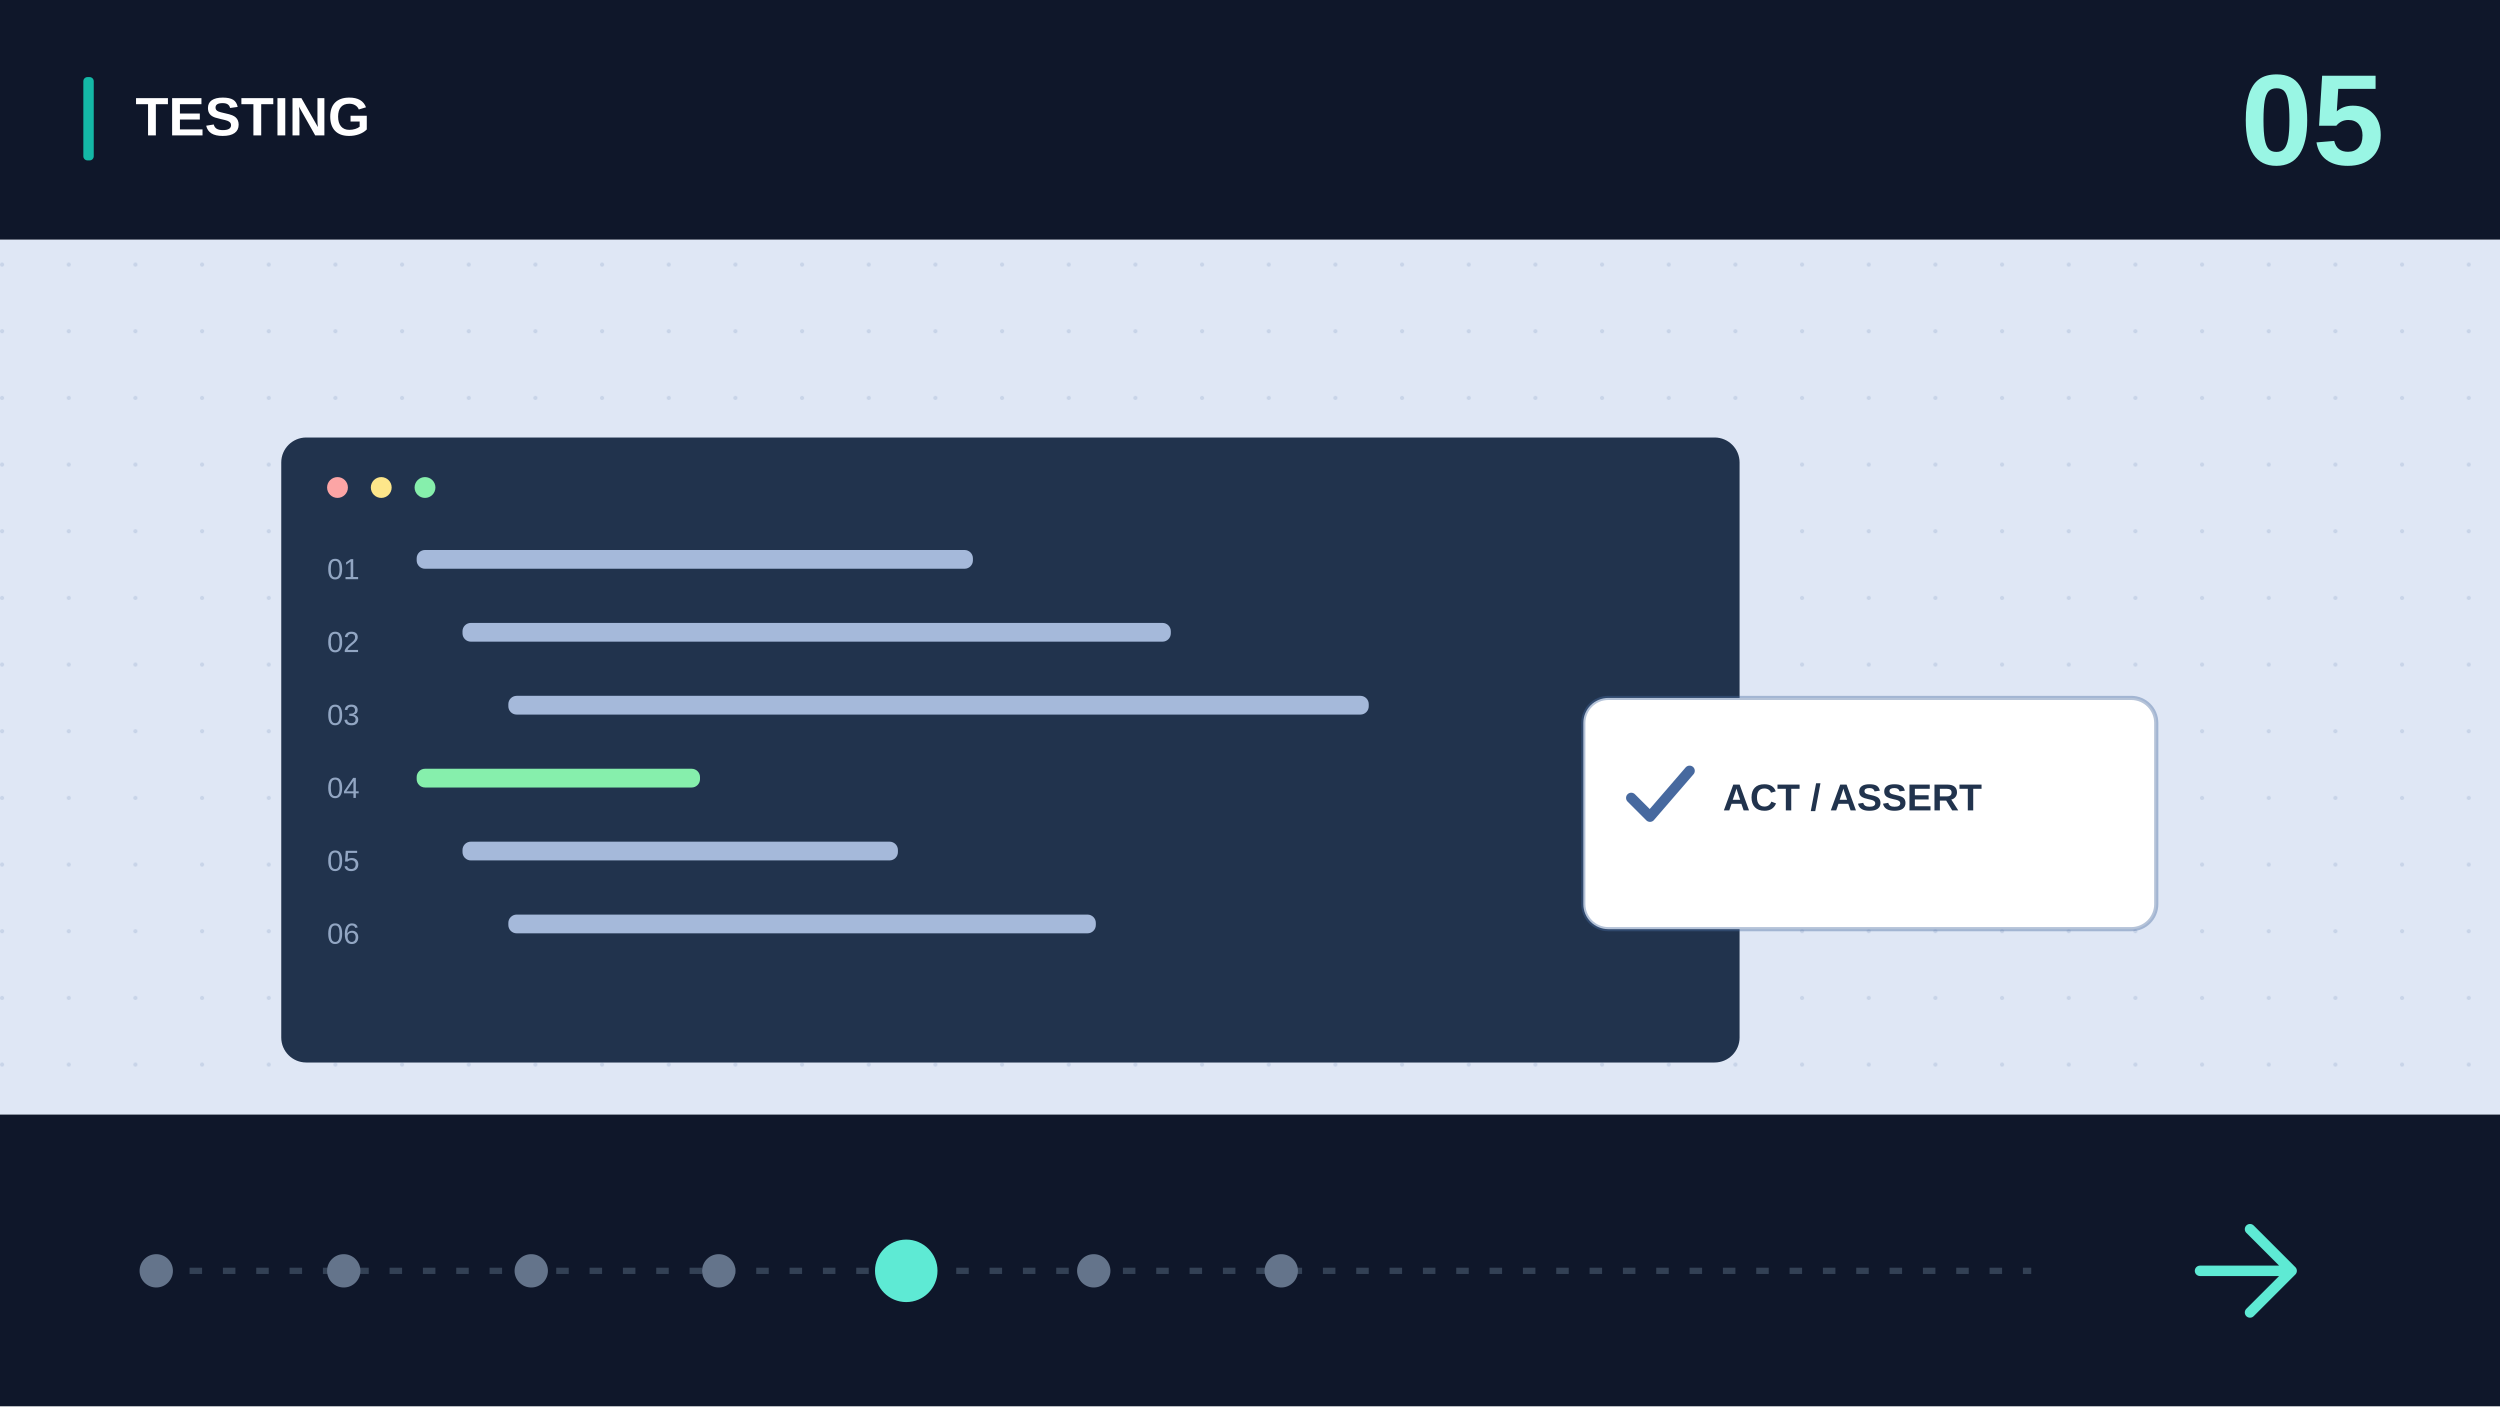
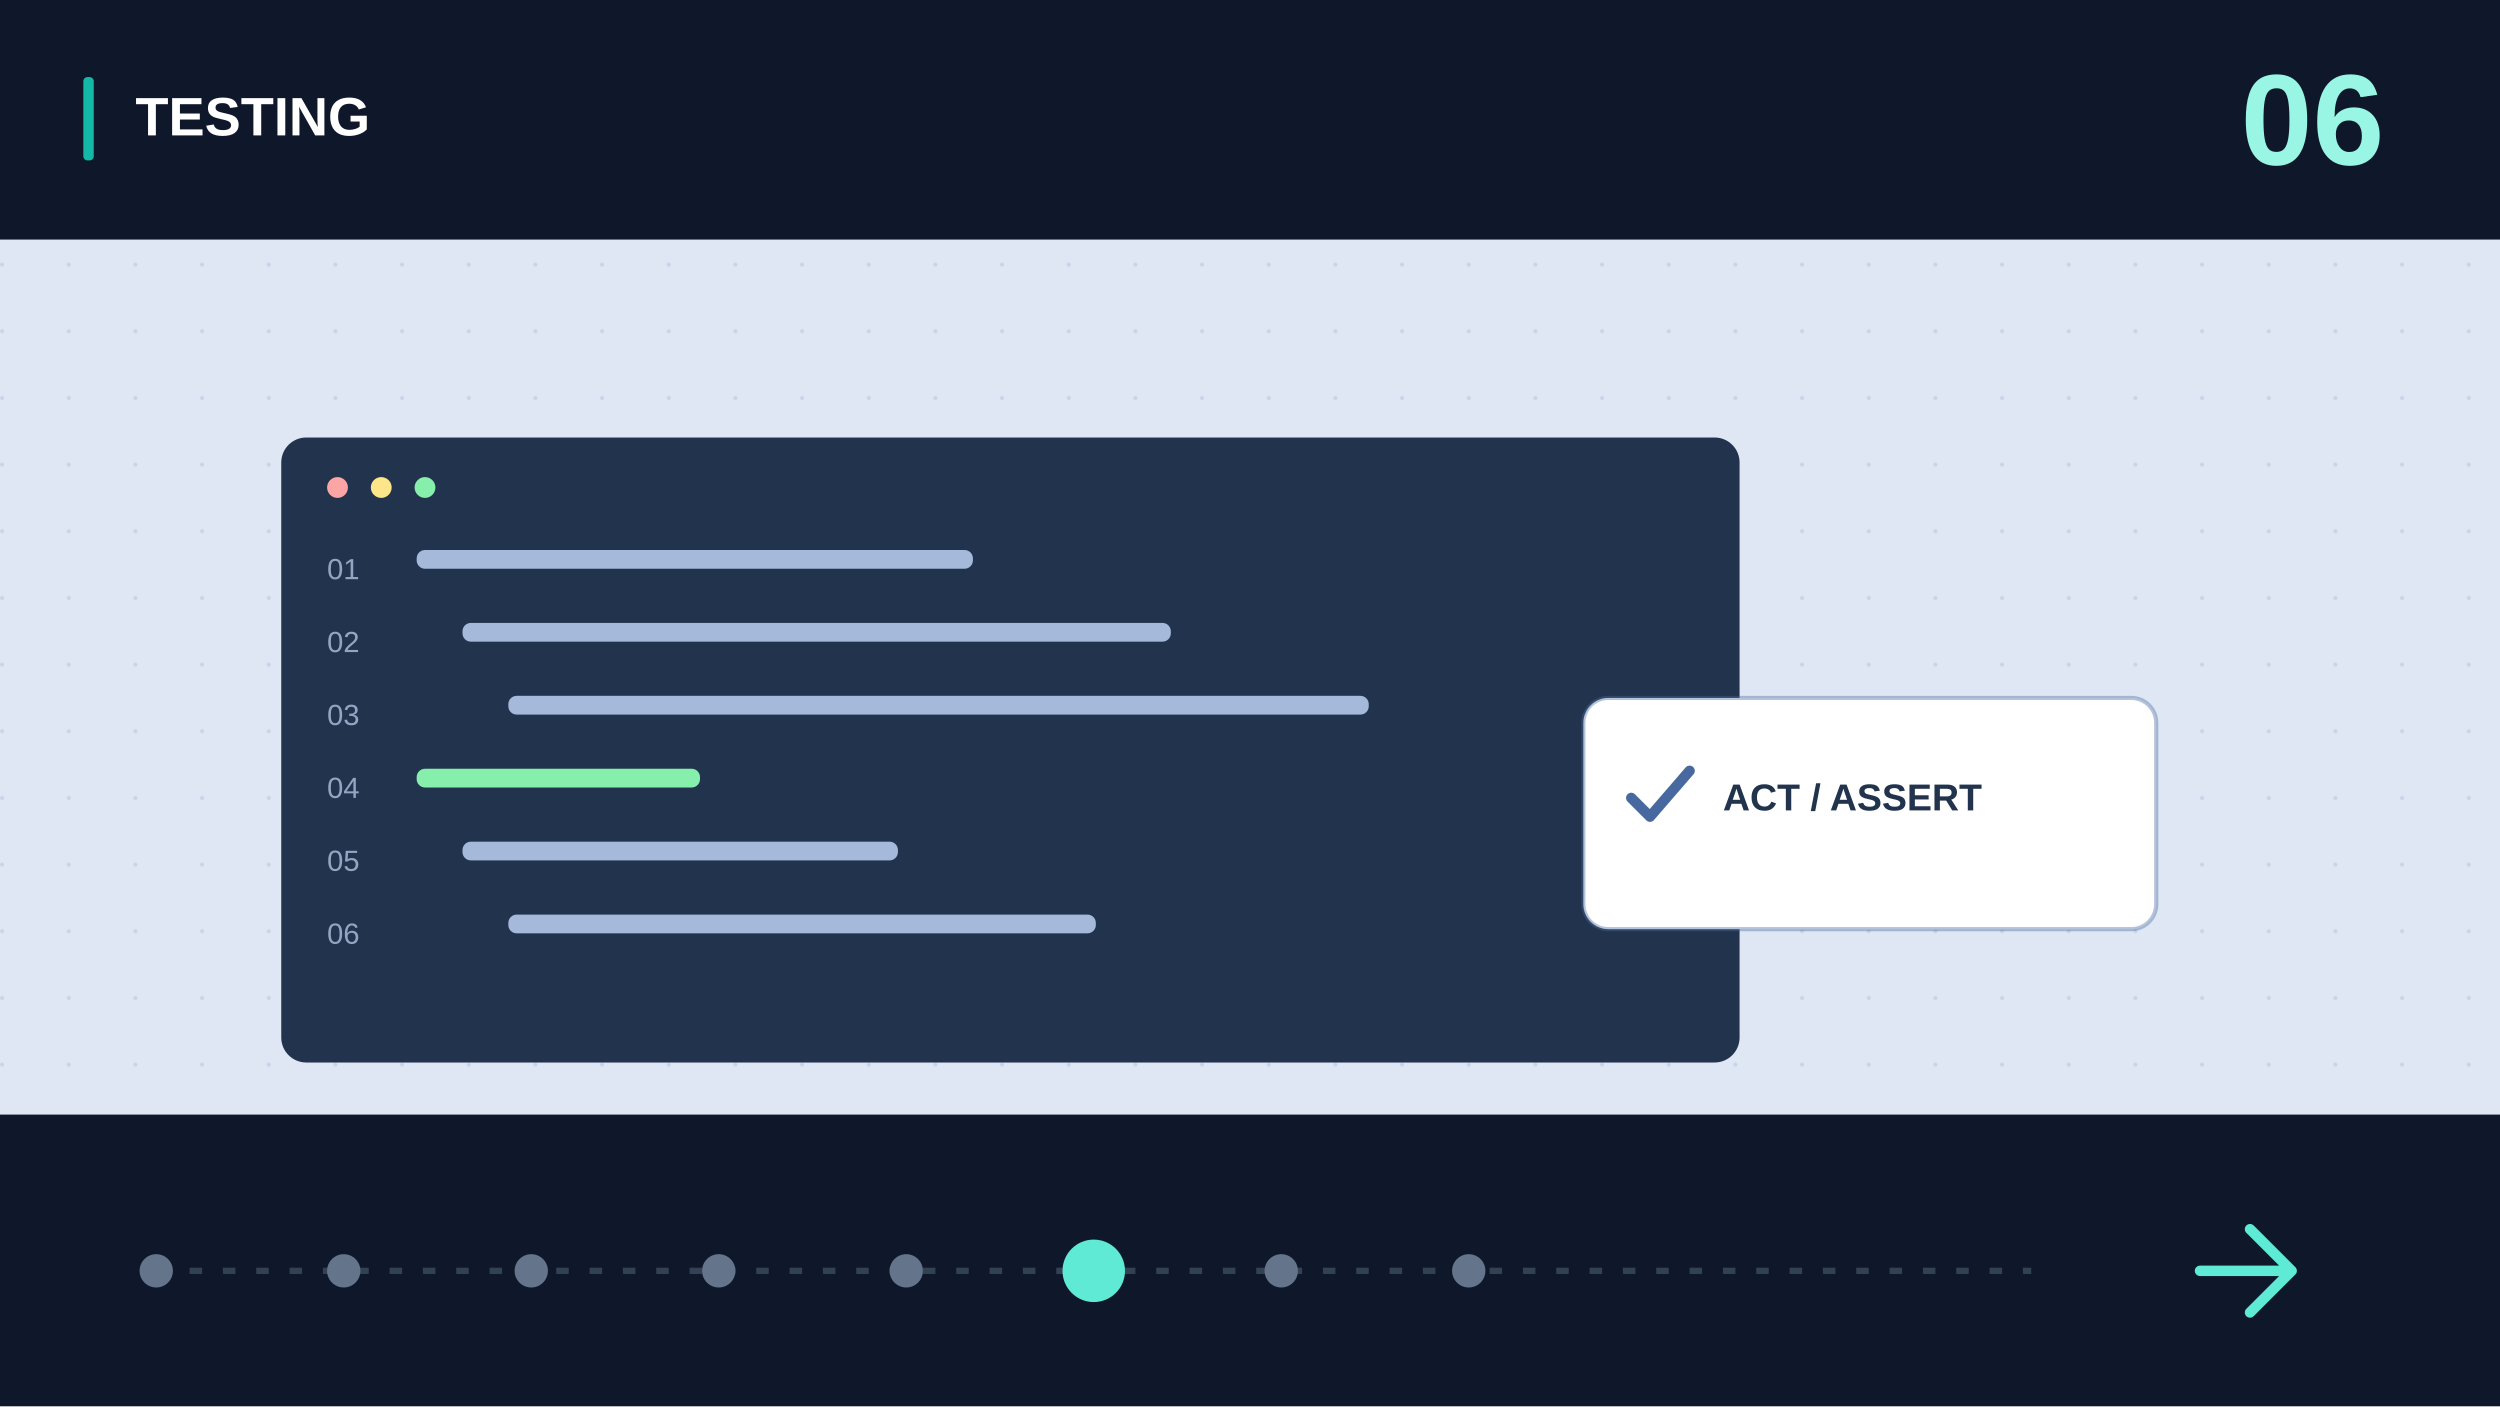
<svg xmlns="http://www.w3.org/2000/svg" width="1200" height="675" viewBox="0 0 1200 675">
  <rect width="1200" height="675" fill="#edf2f7" />
  <svg x="0" y="115" width="1200" height="420" viewBox="0 85 1200 420">
    <defs>
      <pattern id="grid" width="32" height="32" patternUnits="userSpaceOnUse">
        <circle cx="1" cy="1" r="1" fill="#47699f" opacity=".15" />
      </pattern>
    </defs>
    <rect x="0" y="0" width="1200" height="675" rx="0" fill="#dfe7f5" stroke="none" stroke-width="2" />
    <rect width="1200" height="675" fill="url(#grid)" />
    <text x="54" y="51" font-family="Arial, sans-serif" font-size="14" font-weight="600" fill="#21334d">ANTBLOG / ENGINEERING NOTES</text>
    <text x="1080" y="51" font-family="Arial, sans-serif" font-size="16" font-weight="500" fill="#21334d">518</text>
    <path d="M54 73L1146 73" stroke="#47699f33" stroke-width="3" fill="none" />
    <rect x="135" y="180" width="700" height="300" rx="12" fill="#21334d" stroke="none" stroke-width="2" />
    <circle cx="162" cy="204" r="5" fill="#fca5a5" stroke="none" stroke-width="3" />
    <circle cx="183" cy="204" r="5" fill="#fde68a" stroke="none" stroke-width="3" />
    <circle cx="204" cy="204" r="5" fill="#86efac" stroke="none" stroke-width="3" />
    <text x="157" y="248" font-family="Arial, sans-serif" font-size="14" font-weight="500" fill="#92a6c3">01</text>
    <rect x="200" y="234" width="267" height="9" rx="4" fill="#a5b9da" stroke="none" stroke-width="2" />
    <text x="157" y="283" font-family="Arial, sans-serif" font-size="14" font-weight="500" fill="#92a6c3">02</text>
    <rect x="222" y="269" width="340" height="9" rx="4" fill="#a5b9da" stroke="none" stroke-width="2" />
    <text x="157" y="318" font-family="Arial, sans-serif" font-size="14" font-weight="500" fill="#92a6c3">03</text>
    <rect x="244" y="304" width="413" height="9" rx="4" fill="#a5b9da" stroke="none" stroke-width="2" />
    <text x="157" y="353" font-family="Arial, sans-serif" font-size="14" font-weight="500" fill="#92a6c3">04</text>
    <rect x="200" y="339" width="136" height="9" rx="4" fill="#86efac" stroke="none" stroke-width="2" />
    <text x="157" y="388" font-family="Arial, sans-serif" font-size="14" font-weight="500" fill="#92a6c3">05</text>
    <rect x="222" y="374" width="209" height="9" rx="4" fill="#a5b9da" stroke="none" stroke-width="2" />
    <text x="157" y="423" font-family="Arial, sans-serif" font-size="14" font-weight="500" fill="#92a6c3">06</text>
    <rect x="244" y="409" width="282" height="9" rx="4" fill="#a5b9da" stroke="none" stroke-width="2" />
    <rect x="760" y="305" width="275" height="111" rx="12" fill="#ffffff" stroke="#47699f66" stroke-width="2" />
    <path d="M783 353l9 9 19-22" fill="none" stroke="#47699f" stroke-width="5" stroke-linecap="round" stroke-linejoin="round" />
    <text x="827" y="359" font-family="Arial, sans-serif" font-size="18" font-weight="700" fill="#21334d">ACT / ASSERT</text>
    <rect x="0" y="507" width="1200" height="168" rx="0" fill="#21334d" stroke="none" stroke-width="2" />
    <rect x="54" y="539" width="5" height="81" rx="0" fill="#47699f" stroke="none" stroke-width="2" />
    <text x="78" y="578" font-family="Arial, sans-serif" font-size="60" font-weight="700" fill="#ffffff">UNIT TESTING</text>
    <text x="80" y="620" font-family="Arial, sans-serif" font-size="20" font-weight="500" fill="#cbd5e1">Toi Noi · Testing / Series 06</text>
  </svg>
  <rect width="1200" height="115" fill="#0f172a" />
  <rect x="40" y="37" width="5" height="40" rx="2" fill="#14B8A6" />
  <text x="65" y="65" font-family="Arial,sans-serif" font-size="26" font-weight="700" fill="white">TESTING</text>
-   <text x="1110" y="79" text-anchor="middle" font-family="Arial,sans-serif" font-size="62" font-weight="700" fill="#99f6e4">05</text>
+   <text x="1110" y="79" text-anchor="middle" font-family="Arial,sans-serif" font-size="62" font-weight="700" fill="#99f6e4">06</text>
  <rect y="535" width="1200" height="140" fill="#0f172a" />
  <path d="M75 610h900" stroke="#334155" stroke-width="3" stroke-dasharray="6 10" />
  <circle cx="75" cy="610" r="8" fill="#64748b" />
  <circle cx="165" cy="610" r="8" fill="#64748b" />
  <circle cx="255" cy="610" r="8" fill="#64748b" />
  <circle cx="345" cy="610" r="8" fill="#64748b" />
-   <circle cx="435" cy="610" r="15" fill="#5eead4" />
-   <circle cx="525" cy="610" r="8" fill="#64748b" />
+   <circle cx="435" cy="610" r="8" fill="#64748b" />
+   <circle cx="525" cy="610" r="15" fill="#5eead4" />
  <circle cx="615" cy="610" r="8" fill="#64748b" />
+   <circle cx="705" cy="610" r="8" fill="#64748b" />
  <path d="m1080 590 20 20-20 20m-24-20h44" fill="none" stroke="#5eead4" stroke-width="5" stroke-linecap="round" stroke-linejoin="round" />
</svg>
